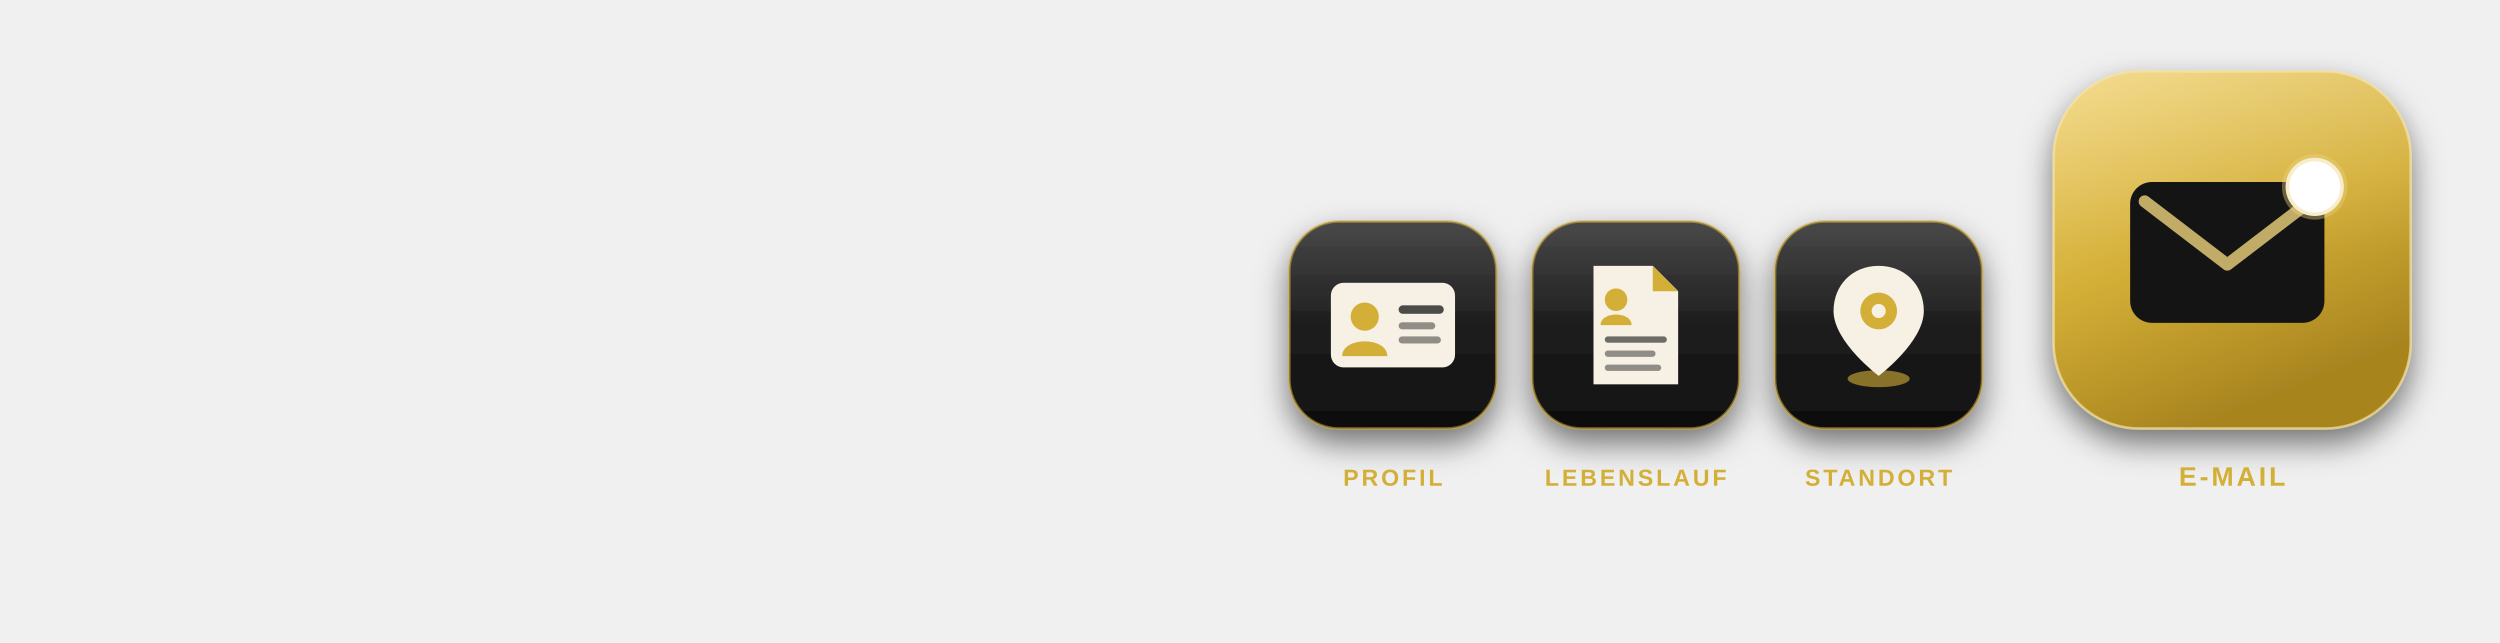
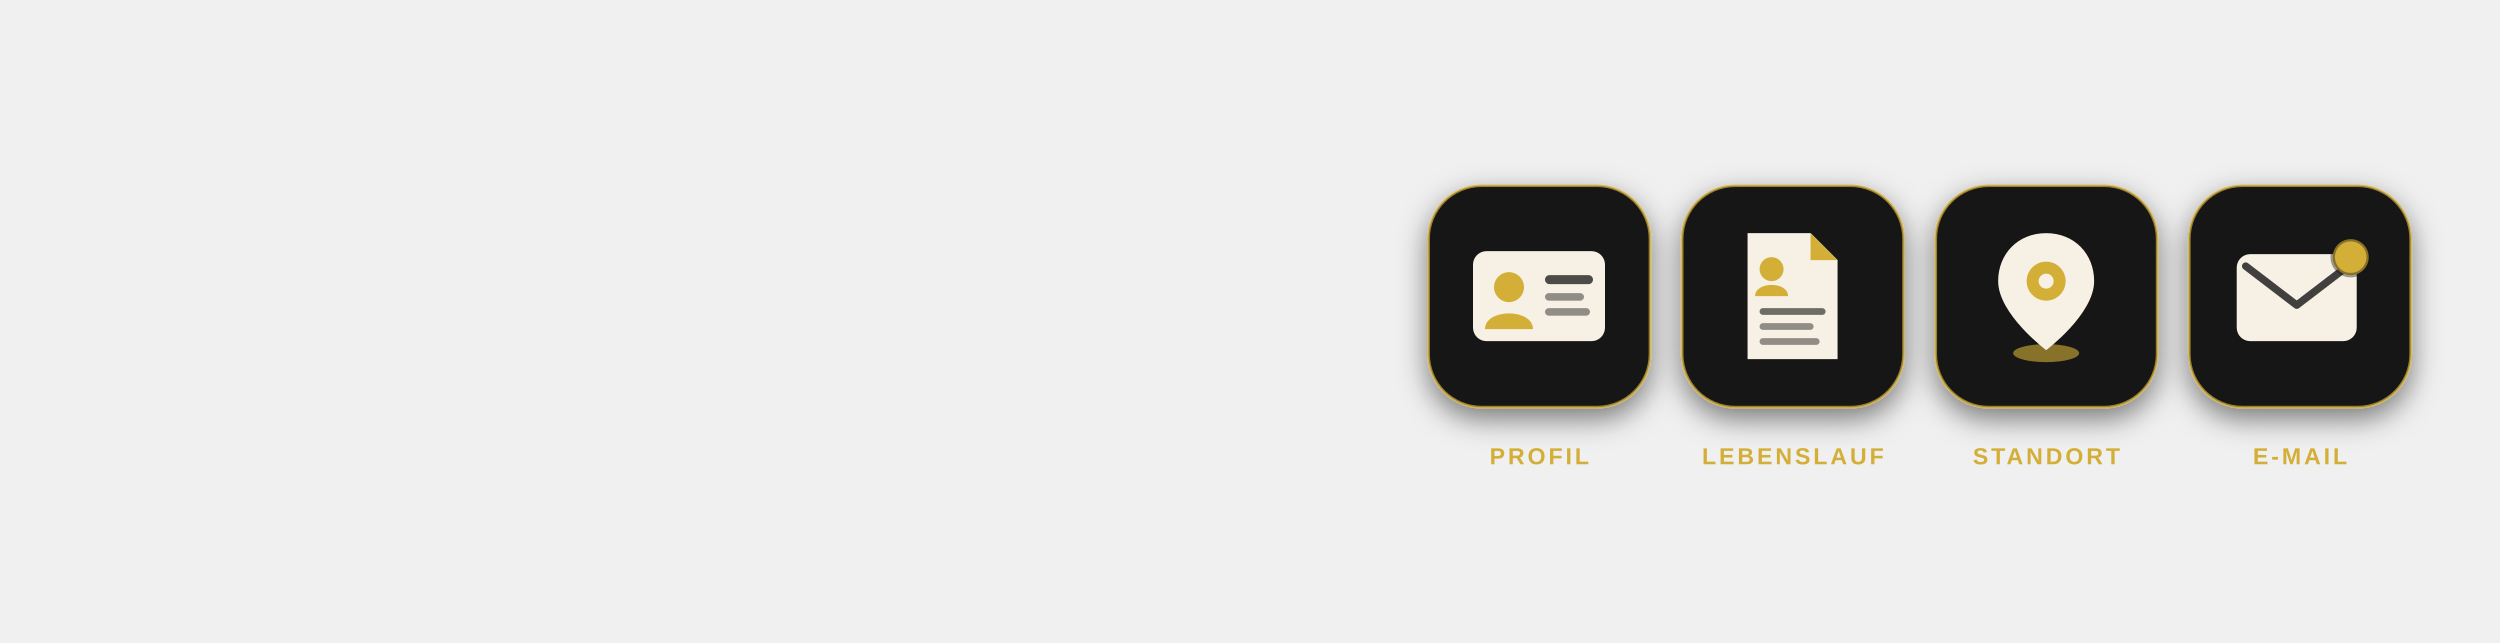
<svg xmlns="http://www.w3.org/2000/svg" viewBox="0 0 1400 360">
  <defs>
-     <linearGradient id="fondoChico" x1="0" y1="0" x2="0" y2="1">
-       <stop offset="0" stop-color="#2c2c2c" />
-       <stop offset="1" stop-color="#0f0f0f" />
-     </linearGradient>
-     <linearGradient id="fondoGrande" x1="0" y1="0" x2="0.4" y2="1">
-       <stop offset="0" stop-color="#f3d77f" />
-       <stop offset="0.55" stop-color="#d4af37" />
-       <stop offset="1" stop-color="#a8841f" />
-     </linearGradient>
-     <linearGradient id="brillo" x1="0" y1="0" x2="0" y2="1">
-       <stop offset="0" stop-color="#ffffff" stop-opacity="0.14" />
-       <stop offset="0.5" stop-color="#ffffff" stop-opacity="0" />
-     </linearGradient>
    <filter id="sombra" x="-30%" y="-30%" width="160%" height="170%">
-       <feDropShadow dx="0" dy="8" stdDeviation="9" flood-color="#000000" flood-opacity="0.55" />
+       <feDropShadow dx="0" dy="6" stdDeviation="8" flood-color="#000000" flood-opacity="0.5" />
    </filter>
  </defs>
-   <g filter="url(#sombra)">
-     <rect x="722" y="124" width="116" height="116" rx="27.84" fill="url(#fondoChico)" />
-   </g>
-   <rect x="722" y="124" width="116" height="116" rx="27.84" fill="url(#brillo)" stroke="#d4af37" stroke-opacity="0.55" stroke-width="1.5" />
-   <g transform="translate(740.56,142.56) scale(0.79)">
+   <rect x="800" y="104" width="124" height="124" rx="29.76" fill="#161616" stroke="#d4af37" stroke-opacity="0.7" stroke-width="1.5" filter="url(#sombra)" />
+   <g transform="translate(819.84,123.84) scale(0.84)">
    <rect x="6" y="20" width="88" height="60" rx="9" fill="#f6f1e4" />
    <circle cx="30" cy="44" r="10" fill="#d4af37" />
    <path d="M14,72 C14,58 46,58 46,72 Z" fill="#d4af37" />
    <rect x="54" y="36" width="32" height="6" rx="3" fill="#141414" opacity="0.75" />
    <rect x="54" y="48" width="26" height="5" rx="2.5" fill="#141414" opacity="0.45" />
    <rect x="54" y="58" width="30" height="5" rx="2.5" fill="#141414" opacity="0.45" />
  </g>
-   <text x="780" y="272" font-family="Segoe UI, Arial, sans-serif" font-size="13" font-weight="700" letter-spacing="1.6" fill="#d4af37" text-anchor="middle">PROFIL</text>
-   <g filter="url(#sombra)">
-     <rect x="858" y="124" width="116" height="116" rx="27.84" fill="url(#fondoChico)" />
-   </g>
-   <rect x="858" y="124" width="116" height="116" rx="27.84" fill="url(#brillo)" stroke="#d4af37" stroke-opacity="0.55" stroke-width="1.5" />
-   <g transform="translate(876.56,142.56) scale(0.79)">
+   <text x="862" y="260" font-family="Segoe UI, Arial, sans-serif" font-size="13" font-weight="700" letter-spacing="1.6" fill="#d4af37" text-anchor="middle">PROFIL</text>
+   <rect x="942" y="104" width="124" height="124" rx="29.76" fill="#161616" stroke="#d4af37" stroke-opacity="0.7" stroke-width="1.5" filter="url(#sombra)" />
+   <g transform="translate(961.84,123.84) scale(0.84)">
    <path d="M20,8 H62 L80,26 V92 H20 Z" fill="#f6f1e4" />
    <path d="M62,8 V26 H80 Z" fill="#d4af37" />
    <circle cx="36" cy="32" r="8" fill="#d4af37" />
    <path d="M25,50 C25,40 47,40 47,50 Z" fill="#d4af37" />
    <rect x="28" y="58" width="44" height="4.5" rx="2.2" fill="#141414" opacity="0.6" />
    <rect x="28" y="68" width="36" height="4.5" rx="2.2" fill="#141414" opacity="0.45" />
    <rect x="28" y="78" width="40" height="4.5" rx="2.2" fill="#141414" opacity="0.45" />
  </g>
-   <text x="916" y="272" font-family="Segoe UI, Arial, sans-serif" font-size="13" font-weight="700" letter-spacing="1.6" fill="#d4af37" text-anchor="middle">LEBENSLAUF</text>
-   <g filter="url(#sombra)">
-     <rect x="994" y="124" width="116" height="116" rx="27.84" fill="url(#fondoChico)" />
-   </g>
-   <rect x="994" y="124" width="116" height="116" rx="27.84" fill="url(#brillo)" stroke="#d4af37" stroke-opacity="0.55" stroke-width="1.5" />
-   <g transform="translate(1012.56,142.56) scale(0.79)">
+   <text x="1004" y="260" font-family="Segoe UI, Arial, sans-serif" font-size="13" font-weight="700" letter-spacing="1.6" fill="#d4af37" text-anchor="middle">LEBENSLAUF</text>
+   <rect x="1084" y="104" width="124" height="124" rx="29.76" fill="#161616" stroke="#d4af37" stroke-opacity="0.7" stroke-width="1.5" filter="url(#sombra)" />
+   <g transform="translate(1103.84,123.84) scale(0.84)">
    <ellipse cx="50" cy="88" rx="22" ry="6" fill="#d4af37" opacity="0.6" />
    <path d="M50,8 C31,8 18,22 18,40 C18,62 50,86 50,86 C50,86 82,62 82,40 C82,22 69,8 50,8 Z" fill="#f6f1e4" />
    <circle cx="50" cy="40" r="13" fill="#d4af37" />
    <circle cx="50" cy="40" r="5" fill="#f6f1e4" />
  </g>
-   <text x="1052" y="272" font-family="Segoe UI, Arial, sans-serif" font-size="13" font-weight="700" letter-spacing="1.6" fill="#d4af37" text-anchor="middle">STANDORT</text>
-   <g filter="url(#sombra)">
-     <rect x="1150" y="40" width="200" height="200" rx="48" fill="url(#fondoGrande)" />
+   <text x="1146" y="260" font-family="Segoe UI, Arial, sans-serif" font-size="13" font-weight="700" letter-spacing="1.6" fill="#d4af37" text-anchor="middle">STANDORT</text>
+   <rect x="1226" y="104" width="124" height="124" rx="29.76" fill="#161616" stroke="#d4af37" stroke-opacity="0.7" stroke-width="1.5" filter="url(#sombra)" />
+   <g transform="translate(1245.84,123.84) scale(0.84)">
+     <rect x="8" y="22" width="80" height="58" rx="9" fill="#f6f1e4" />
+     <path d="M14,30 L48,56 L82,30" fill="none" stroke="#141414" stroke-width="5" stroke-linecap="round" stroke-linejoin="round" opacity="0.8" />
+     <circle cx="84" cy="24" r="12" fill="#d4af37" />
+     <circle cx="84" cy="24" r="12" fill="none" stroke="#141414" stroke-width="3" opacity="0.4" />
  </g>
-   <rect x="1150" y="40" width="200" height="200" rx="48" fill="url(#brillo)" stroke="#f6e3a3" stroke-opacity="0.7" stroke-width="1.5" />
-   <g transform="translate(1182,72) scale(1.36)">
-     <rect x="8" y="22" width="80" height="58" rx="9" fill="#141414" />
-     <path d="M14,30 L48,56 L82,30" fill="none" stroke="#ecd27c" stroke-width="5" stroke-linecap="round" stroke-linejoin="round" opacity="0.8" />
-     <circle cx="84" cy="24" r="12" fill="#ffffff" />
-     <circle cx="84" cy="24" r="12" fill="none" stroke="#ecd27c" stroke-width="3" opacity="0.4" />
-   </g>
-   <text x="1250" y="272" font-family="Segoe UI, Arial, sans-serif" font-size="15" font-weight="700" letter-spacing="1.6" fill="#d4af37" text-anchor="middle">E-MAIL</text>
+   <text x="1288" y="260" font-family="Segoe UI, Arial, sans-serif" font-size="13" font-weight="700" letter-spacing="1.6" fill="#d4af37" text-anchor="middle">E-MAIL</text>
</svg>
